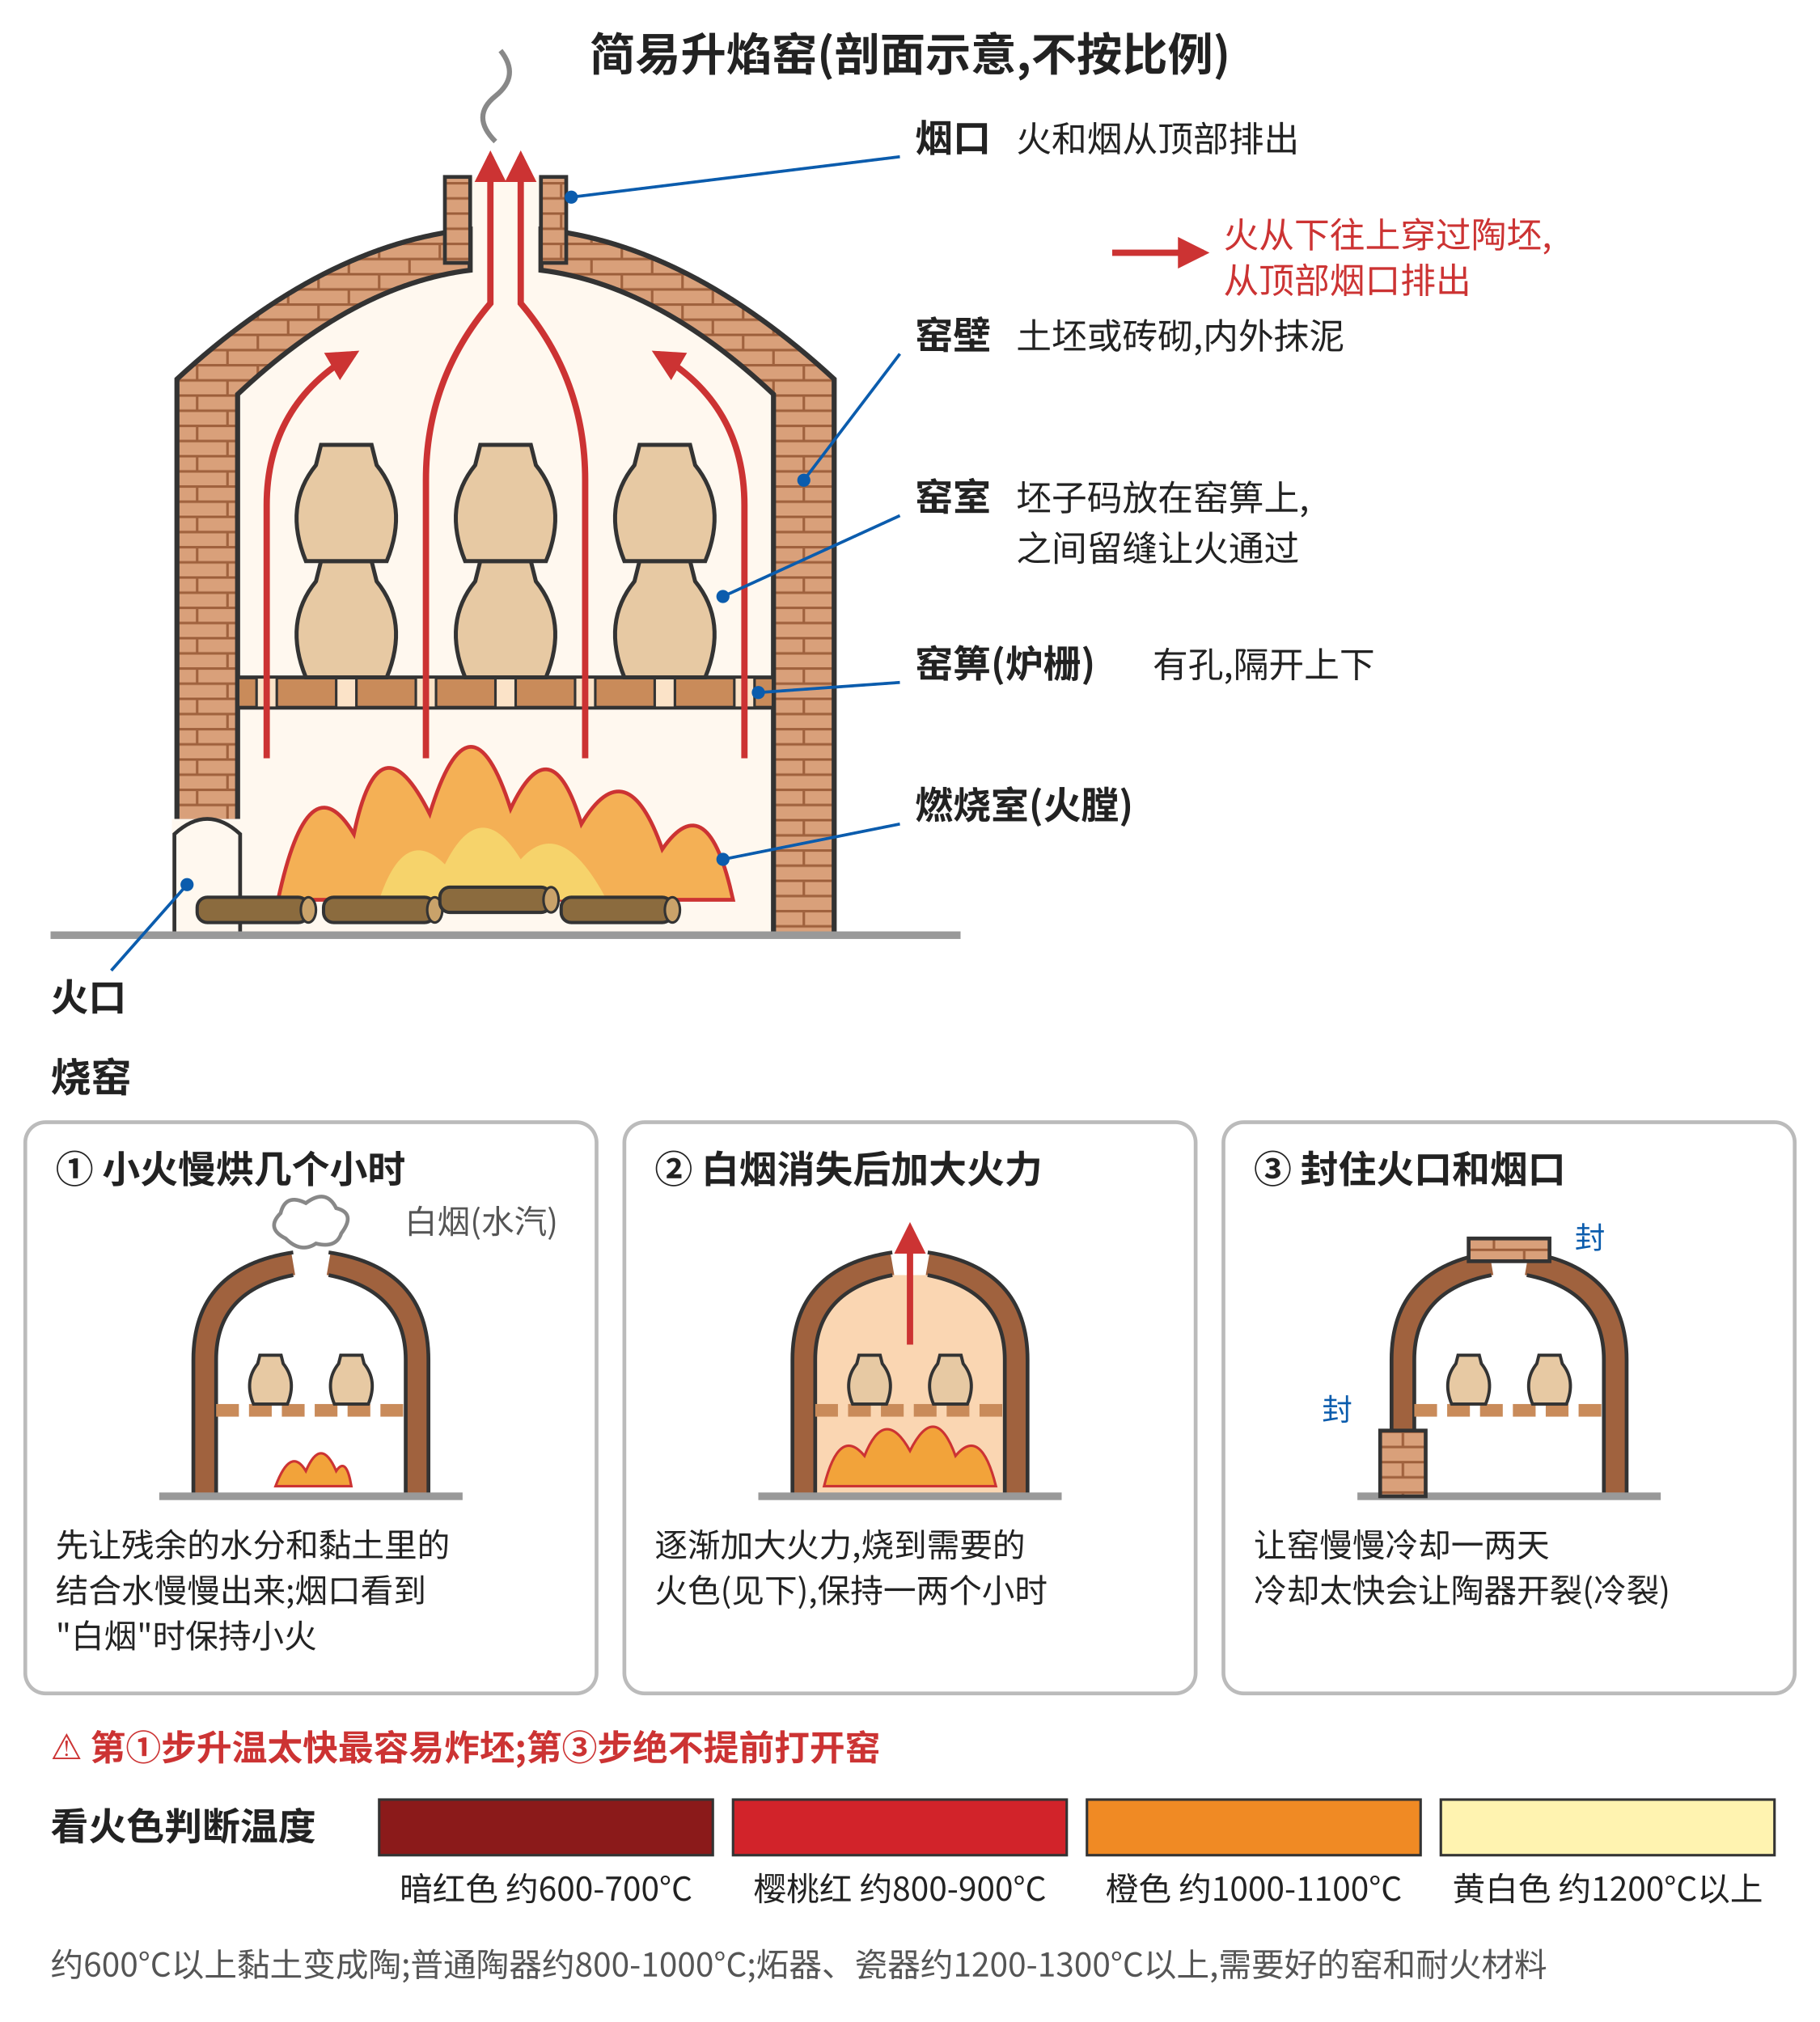
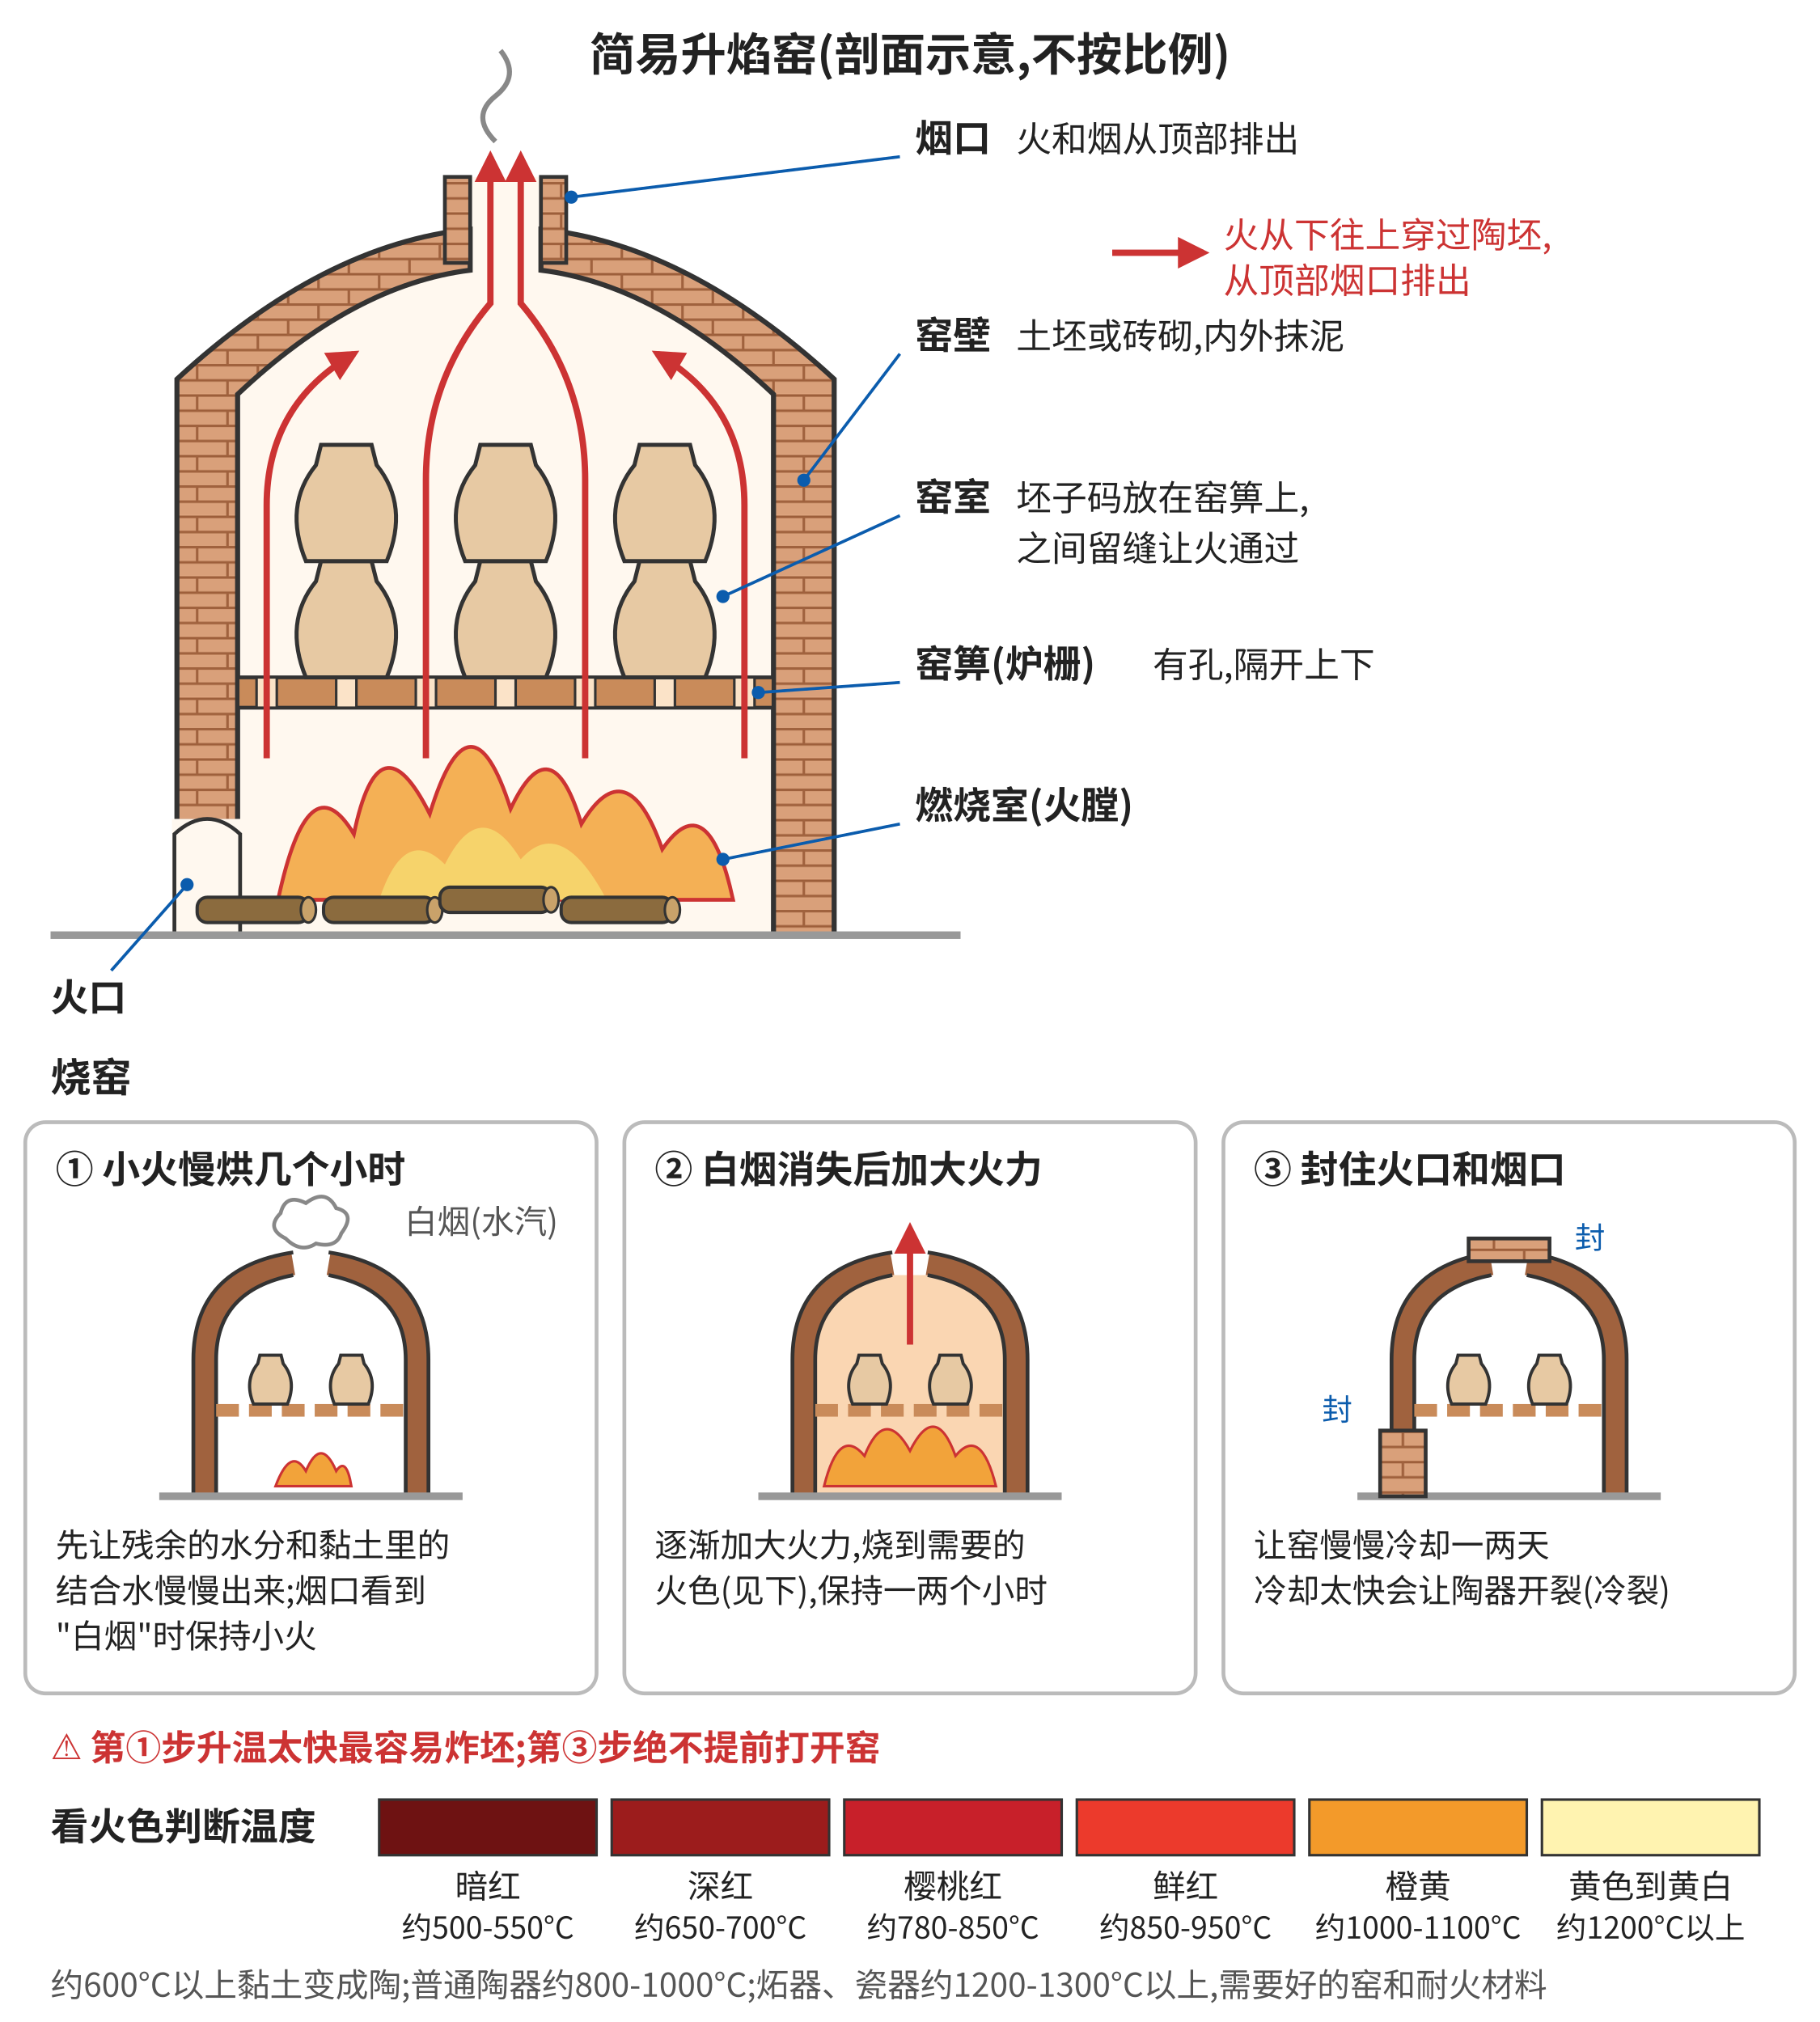
- <svg xmlns="http://www.w3.org/2000/svg" viewBox="0 0 720 800" width="720" height="800" role="img" aria-label="简易升焰窑剖面: 下面是燃烧室(火膛),上面是放坯子的窑室,中间隔一层有孔的窑箅(炉栅);窑壁用土坯或砖砌,内外抹泥,上面留烟口;火从下往上穿过陶坯,从顶部烟口排出。坯子码放在窑箅上,之间留缝让火通过。烧窑: ① 小火慢烘几个小时,先让残余的水分和黏土里的结合水慢慢出来,烟口看到白烟(水汽)时保持小火,这一阶段升温太快最容易炸坯;② 白烟消失后逐渐加大火力,烧到需要的火色,保持一两个小时;③ 封住火口和烟口,让窑慢慢冷却一两天,绝不提前打开,冷却太快会让陶器开裂。看火色判断温度: 暗红色约600-700°C,樱桃红约800-900°C,橙色约1000-1100°C,黄白色约1200°C以上;约600°C以上黏土变成陶,普通陶器约800-1000°C,炻器、瓷器约1200-1300°C以上">
+ <svg xmlns="http://www.w3.org/2000/svg" viewBox="0 0 720 800" width="720" height="800" role="img" aria-label="简易升焰窑剖面: 下面是燃烧室(火膛),上面是放坯子的窑室,中间隔一层有孔的窑箅(炉栅);窑壁用土坯或砖砌,内外抹泥,上面留烟口;火从下往上穿过陶坯,从顶部烟口排出。坯子码放在窑箅上,之间留缝让火通过。烧窑: ① 小火慢烘几个小时,先让残余的水分和黏土里的结合水慢慢出来,烟口看到白烟(水汽)时保持小火,这一阶段升温太快最容易炸坯;② 白烟消失后逐渐加大火力,烧到需要的火色,保持一两个小时;③ 封住火口和烟口,让窑慢慢冷却一两天,绝不提前打开,冷却太快会让陶器开裂。看火色判断温度: 暗红色约500-550°C,深红色约650-700°C,樱桃红约780-850°C,鲜红约850-950°C,橙黄色约1000-1100°C,黄色到黄白色约1200°C以上;约600°C以上黏土变成陶,普通陶器约800-1000°C,炻器、瓷器约1200-1300°C以上">
  <rect width="100%" height="100%" fill="#fff" />
  <defs>
    <pattern id="brick" width="24" height="12" patternUnits="userSpaceOnUse">
      <rect width="24" height="12" fill="#d9a07a" />
      <path d="M0 0.5 H24 M0 6.5 H24 M6 0.5 V6.5 M18 6.5 V12" stroke="#a0623e" stroke-width="1" />
    </pattern>
    <marker id="arR" viewBox="0 0 10 10" refX="8" refY="5" markerWidth="5" markerHeight="5" orient="auto">
      <path d="M0 0 L10 5 L0 10 Z" fill="#c33" />
    </marker>
    <path id="pot" d="M-16 0 Q-25 -22 -12 -38 L-10 -46 H10 L12 -38 Q25 -22 16 0 Z" />
    <g id="log">
      <rect x="-22" y="-5" width="44" height="10" rx="4" fill="#8b6b3e" stroke="#333" stroke-width="1.3" />
      <ellipse cx="22" cy="0" rx="3" ry="5" fill="#c9a26a" stroke="#333" stroke-width="1" />
    </g>
    <g id="mk">
      <path d="M-42 50 V-4 Q-42 -36 -7 -42 M42 50 V-4 Q42 -36 7 -42" fill="none" stroke="#a0623e" stroke-width="9" />
      <path d="M-46.5 50 V-4 Q-46.5 -40.5 -7 -46.5 M46.5 50 V-4 Q46.5 -40.5 7 -46.5 M-37.5 50 V-4 Q-37.5 -31.5 -7 -37.5 M37.5 50 V-4 Q37.5 -31.5 7 -37.5" fill="none" stroke="#333" stroke-width="1.5" />
      <path d="M-60 50 H60" stroke="#999" stroke-width="3" />
      <path d="M-37.5 16 H37.5" stroke="#c98b5a" stroke-width="5" stroke-dasharray="9 4" />
      <use href="#pot" transform="translate(-16,13.5) scale(0.42)" fill="#e7c9a3" stroke="#333" stroke-width="3" />
      <use href="#pot" transform="translate(16,13.5) scale(0.42)" fill="#e7c9a3" stroke="#333" stroke-width="3" />
    </g>
  </defs>
  <g font-family="'Noto Sans CJK SC','PingFang SC','Microsoft YaHei',sans-serif" font-size="14" fill="#222">
    <text x="360" y="28" font-size="18" font-weight="bold" text-anchor="middle">简易升焰窑(剖面示意,不按比例)</text>
    <path d="M94 370 V156 Q200 56 306 156 V370 Z" fill="#fff8ef" />
    <rect x="186" y="70" width="28" height="40" fill="#fff8ef" />
    <path d="M70 370 V150 Q128 96.5 186 90.7 L186 106.9 Q140 112.6 94 156 V370 Z" fill="url(#brick)" stroke="#333" stroke-width="2" />
    <path d="M330 370 V150 Q272 96.5 214 90.7 L214 106.9 Q260 112.6 306 156 V370 Z" fill="url(#brick)" stroke="#333" stroke-width="2" />
    <rect x="176" y="70" width="10" height="34" fill="url(#brick)" stroke="#333" stroke-width="1.5" />
    <rect x="214" y="70" width="10" height="34" fill="url(#brick)" stroke="#333" stroke-width="1.5" />
    <rect x="68" y="324" width="28" height="45" fill="#fff8ef" />
    <path d="M69 369 V330 Q82 318 95 330 V369" fill="none" stroke="#333" stroke-width="1.5" />
    <path d="M110 356 Q122 300 140 330 Q150 282 170 322 Q186 270 202 320 Q218 286 230 326 Q248 296 262 336 Q280 310 290 356 Z" fill="#f2a33a" fill-opacity="0.85" stroke="#c33" stroke-width="1.5" />
    <path d="M150 356 Q160 326 176 342 Q190 314 206 340 Q222 322 240 356 Z" fill="#f6d36b" />
    <use href="#log" x="100" y="360" />
    <use href="#log" x="150" y="360" />
    <use href="#log" x="196" y="356" />
    <use href="#log" x="244" y="360" />
    <path d="M20 370 H380" stroke="#999" stroke-width="3" />
    <rect x="94" y="268" width="212" height="12" fill="#c98b5a" stroke="#333" stroke-width="1.5" />
    <g fill="#fbe3c8" stroke="#333" stroke-width="1">
      <rect x="101.5" y="268" width="8" height="12" />
      <rect x="133" y="268" width="8" height="12" />
      <rect x="164.5" y="268" width="8" height="12" />
      <rect x="196" y="268" width="8" height="12" />
      <rect x="227.5" y="268" width="8" height="12" />
      <rect x="259" y="268" width="8" height="12" />
      <rect x="290.5" y="268" width="8" height="12" />
    </g>
    <g fill="#e7c9a3" stroke="#333" stroke-width="1.6">
      <use href="#pot" x="137" y="268" />
      <use href="#pot" x="200" y="268" />
      <use href="#pot" x="263" y="268" />
      <use href="#pot" x="137" y="222" />
      <use href="#pot" x="200" y="222" />
      <use href="#pot" x="263" y="222" />
    </g>
    <g fill="none" stroke="#c33" stroke-width="2.5" marker-end="url(#arR)">
      <path d="M168.5 300 V190 Q168.5 150 194 120 V62" />
      <path d="M231.5 300 V190 Q231.5 150 206 120 V62" />
      <path d="M105.5 300 V200 Q105.5 160 140 140" />
      <path d="M294.5 300 V200 Q294.5 160 260 140" />
    </g>
    <path d="M196 56 Q186 46 196 38 Q206 30 198 20" fill="none" stroke="#888" stroke-width="2" />
    <g stroke="#0b5cad" stroke-width="1.2">
      <line x1="356" y1="62" x2="226" y2="78" />
      <line x1="356" y1="140" x2="318" y2="190" />
      <line x1="356" y1="204" x2="286" y2="236" />
      <line x1="356" y1="270" x2="300" y2="274" />
      <line x1="356" y1="326" x2="286" y2="340" />
      <line x1="44" y1="384" x2="74" y2="350" />
    </g>
    <g fill="#0b5cad">
      <circle cx="226" cy="78" r="2.6" />
      <circle cx="318" cy="190" r="2.6" />
      <circle cx="286" cy="236" r="2.6" />
      <circle cx="300" cy="274" r="2.6" />
      <circle cx="286" cy="340" r="2.6" />
      <circle cx="74" cy="350" r="2.6" />
    </g>
    <text x="362" y="60" font-size="15" font-weight="bold">烟口</text>
    <text x="402" y="60">火和烟从顶部排出</text>
    <text x="362" y="138" font-size="15" font-weight="bold">窑壁</text>
    <text x="402" y="138">土坯或砖砌,内外抹泥</text>
    <text x="362" y="202" font-size="15" font-weight="bold">窑室</text>
    <text x="402" y="202">坯子码放在窑箅上,</text>
    <text x="402" y="222">之间留缝让火通过</text>
    <text x="362" y="268" font-size="15" font-weight="bold">窑箅(炉栅)</text>
    <text x="456" y="268">有孔,隔开上下</text>
    <text x="362" y="324" font-size="15" font-weight="bold">燃烧室(火膛)</text>
    <text x="20" y="400" font-size="15" font-weight="bold">火口</text>
    <path d="M440 100 H476" stroke="#c33" stroke-width="2.5" marker-end="url(#arR)" />
    <text x="484" y="98" fill="#c33">火从下往上穿过陶坯,</text>
    <text x="484" y="116" fill="#c33">从顶部烟口排出</text>
    <text x="20" y="432" font-size="16" font-weight="bold">烧窑</text>
    <g transform="translate(10,444)">
      <rect x="0" y="0" width="226" height="226" rx="8" fill="none" stroke="#bbb" stroke-width="1.5" />
      <text x="12" y="24" font-size="15" font-weight="bold">① 小火慢烘几个小时</text>
      <g transform="translate(113,98)">
        <use href="#mk" />
        <path d="M-14 46 Q-8 30 -2 40 Q4 26 10 40 Q14 34 16 46 Z" fill="#f2a33a" stroke="#c33" stroke-width="1" />
        <path d="M-10 -52 q-8 -4 -2 -10 q2 -8 10 -4 q8 -6 12 2 q8 2 2 10 q-2 6 -10 4 q-6 4 -12 -2 Z" fill="#fff" stroke="#888" stroke-width="1.5" />
      </g>
      <text x="150" y="44" font-size="13" fill="#555">白烟(水汽)</text>
      <text x="12" y="172" font-size="13">先让残余的水分和黏土里的</text>
      <text x="12" y="190" font-size="13">结合水慢慢出来;烟口看到</text>
      <text x="12" y="208" font-size="13">"白烟"时保持小火</text>
    </g>
    <g transform="translate(247,444)">
      <rect x="0" y="0" width="226" height="226" rx="8" fill="none" stroke="#bbb" stroke-width="1.5" />
      <text x="12" y="24" font-size="15" font-weight="bold">② 白烟消失后加大火力</text>
      <g transform="translate(113,98)">
        <path d="M-37.5 50 V-4 Q-37.5 -31.5 -7 -37.5 H7 Q37.5 -31.5 37.5 -4 V50 Z" fill="#f08a24" fill-opacity="0.35" />
        <use href="#mk" />
        <path d="M-34 46 Q-28 22 -18 34 Q-10 14 0 32 Q10 12 18 34 Q28 22 34 46 Z" fill="#f2a33a" stroke="#c33" stroke-width="1" />
        <path d="M0 -10 V-56" stroke="#c33" stroke-width="2.5" marker-end="url(#arR)" />
      </g>
      <text x="12" y="172" font-size="13">逐渐加大火力,烧到需要的</text>
      <text x="12" y="190" font-size="13">火色(见下),保持一两个小时</text>
    </g>
    <g transform="translate(484,444)">
      <rect x="0" y="0" width="226" height="226" rx="8" fill="none" stroke="#bbb" stroke-width="1.5" />
      <text x="12" y="24" font-size="15" font-weight="bold">③ 封住火口和烟口</text>
      <g transform="translate(113,98)">
        <use href="#mk" />
        <rect x="-16" y="-52" width="32" height="9" fill="url(#brick)" stroke="#333" stroke-width="1.5" />
        <rect x="-51" y="24" width="18" height="26" fill="url(#brick)" stroke="#333" stroke-width="1.5" />
        <text x="-62" y="20" font-size="12" fill="#0b5cad" text-anchor="end">封</text>
        <text x="26" y="-48" font-size="12" fill="#0b5cad">封</text>
      </g>
      <text x="12" y="172" font-size="13">让窑慢慢冷却一两天</text>
      <text x="12" y="190" font-size="13">冷却太快会让陶器开裂(冷裂)</text>
    </g>
    <text x="20" y="696" font-size="14" font-weight="bold" fill="#c33">⚠️ 第①步升温太快最容易炸坯;第③步绝不提前打开窑</text>
    <text x="20" y="728" font-size="15" font-weight="bold">看火色判断温度</text>
    <g font-size="13">
-       <rect x="150" y="712" width="132" height="22" fill="#8b1a1a" stroke="#333" />
-       <rect x="290" y="712" width="132" height="22" fill="#d2232a" stroke="#333" />
-       <rect x="430" y="712" width="132" height="22" fill="#f08a24" stroke="#333" />
-       <rect x="570" y="712" width="132" height="22" fill="#fff3b0" stroke="#333" />
-       <text x="216" y="752" text-anchor="middle">暗红色 约600-700°C</text>
-       <text x="356" y="752" text-anchor="middle">樱桃红 约800-900°C</text>
-       <text x="496" y="752" text-anchor="middle">橙色 约1000-1100°C</text>
-       <text x="636" y="752" text-anchor="middle">黄白色 约1200°C以上</text>
-       <text x="20" y="782" fill="#555">约600°C以上黏土变成陶;普通陶器约800-1000°C;炻器、瓷器约1200-1300°C以上,需要好的窑和耐火材料</text>
+       <rect x="150" y="712" width="86" height="22" fill="#6e1212" stroke="#333" />
+       <rect x="242" y="712" width="86" height="22" fill="#9c1c1c" stroke="#333" />
+       <rect x="334" y="712" width="86" height="22" fill="#c8202a" stroke="#333" />
+       <rect x="426" y="712" width="86" height="22" fill="#ec3a2c" stroke="#333" />
+       <rect x="518" y="712" width="86" height="22" fill="#f39a2a" stroke="#333" />
+       <rect x="610" y="712" width="86" height="22" fill="#fff3b0" stroke="#333" />
+       <text x="193" y="751" text-anchor="middle">暗红</text>
+       <text x="193" y="767" text-anchor="middle" font-size="12">约500-550°C</text>
+       <text x="285" y="751" text-anchor="middle">深红</text>
+       <text x="285" y="767" text-anchor="middle" font-size="12">约650-700°C</text>
+       <text x="377" y="751" text-anchor="middle">樱桃红</text>
+       <text x="377" y="767" text-anchor="middle" font-size="12">约780-850°C</text>
+       <text x="469" y="751" text-anchor="middle">鲜红</text>
+       <text x="469" y="767" text-anchor="middle" font-size="12">约850-950°C</text>
+       <text x="561" y="751" text-anchor="middle">橙黄</text>
+       <text x="561" y="767" text-anchor="middle" font-size="12">约1000-1100°C</text>
+       <text x="653" y="751" text-anchor="middle">黄色到黄白</text>
+       <text x="653" y="767" text-anchor="middle" font-size="12">约1200°C以上</text>
+       <text x="20" y="790" fill="#555">约600°C以上黏土变成陶;普通陶器约800-1000°C;炻器、瓷器约1200-1300°C以上,需要好的窑和耐火材料</text>
    </g>
  </g>
</svg>
